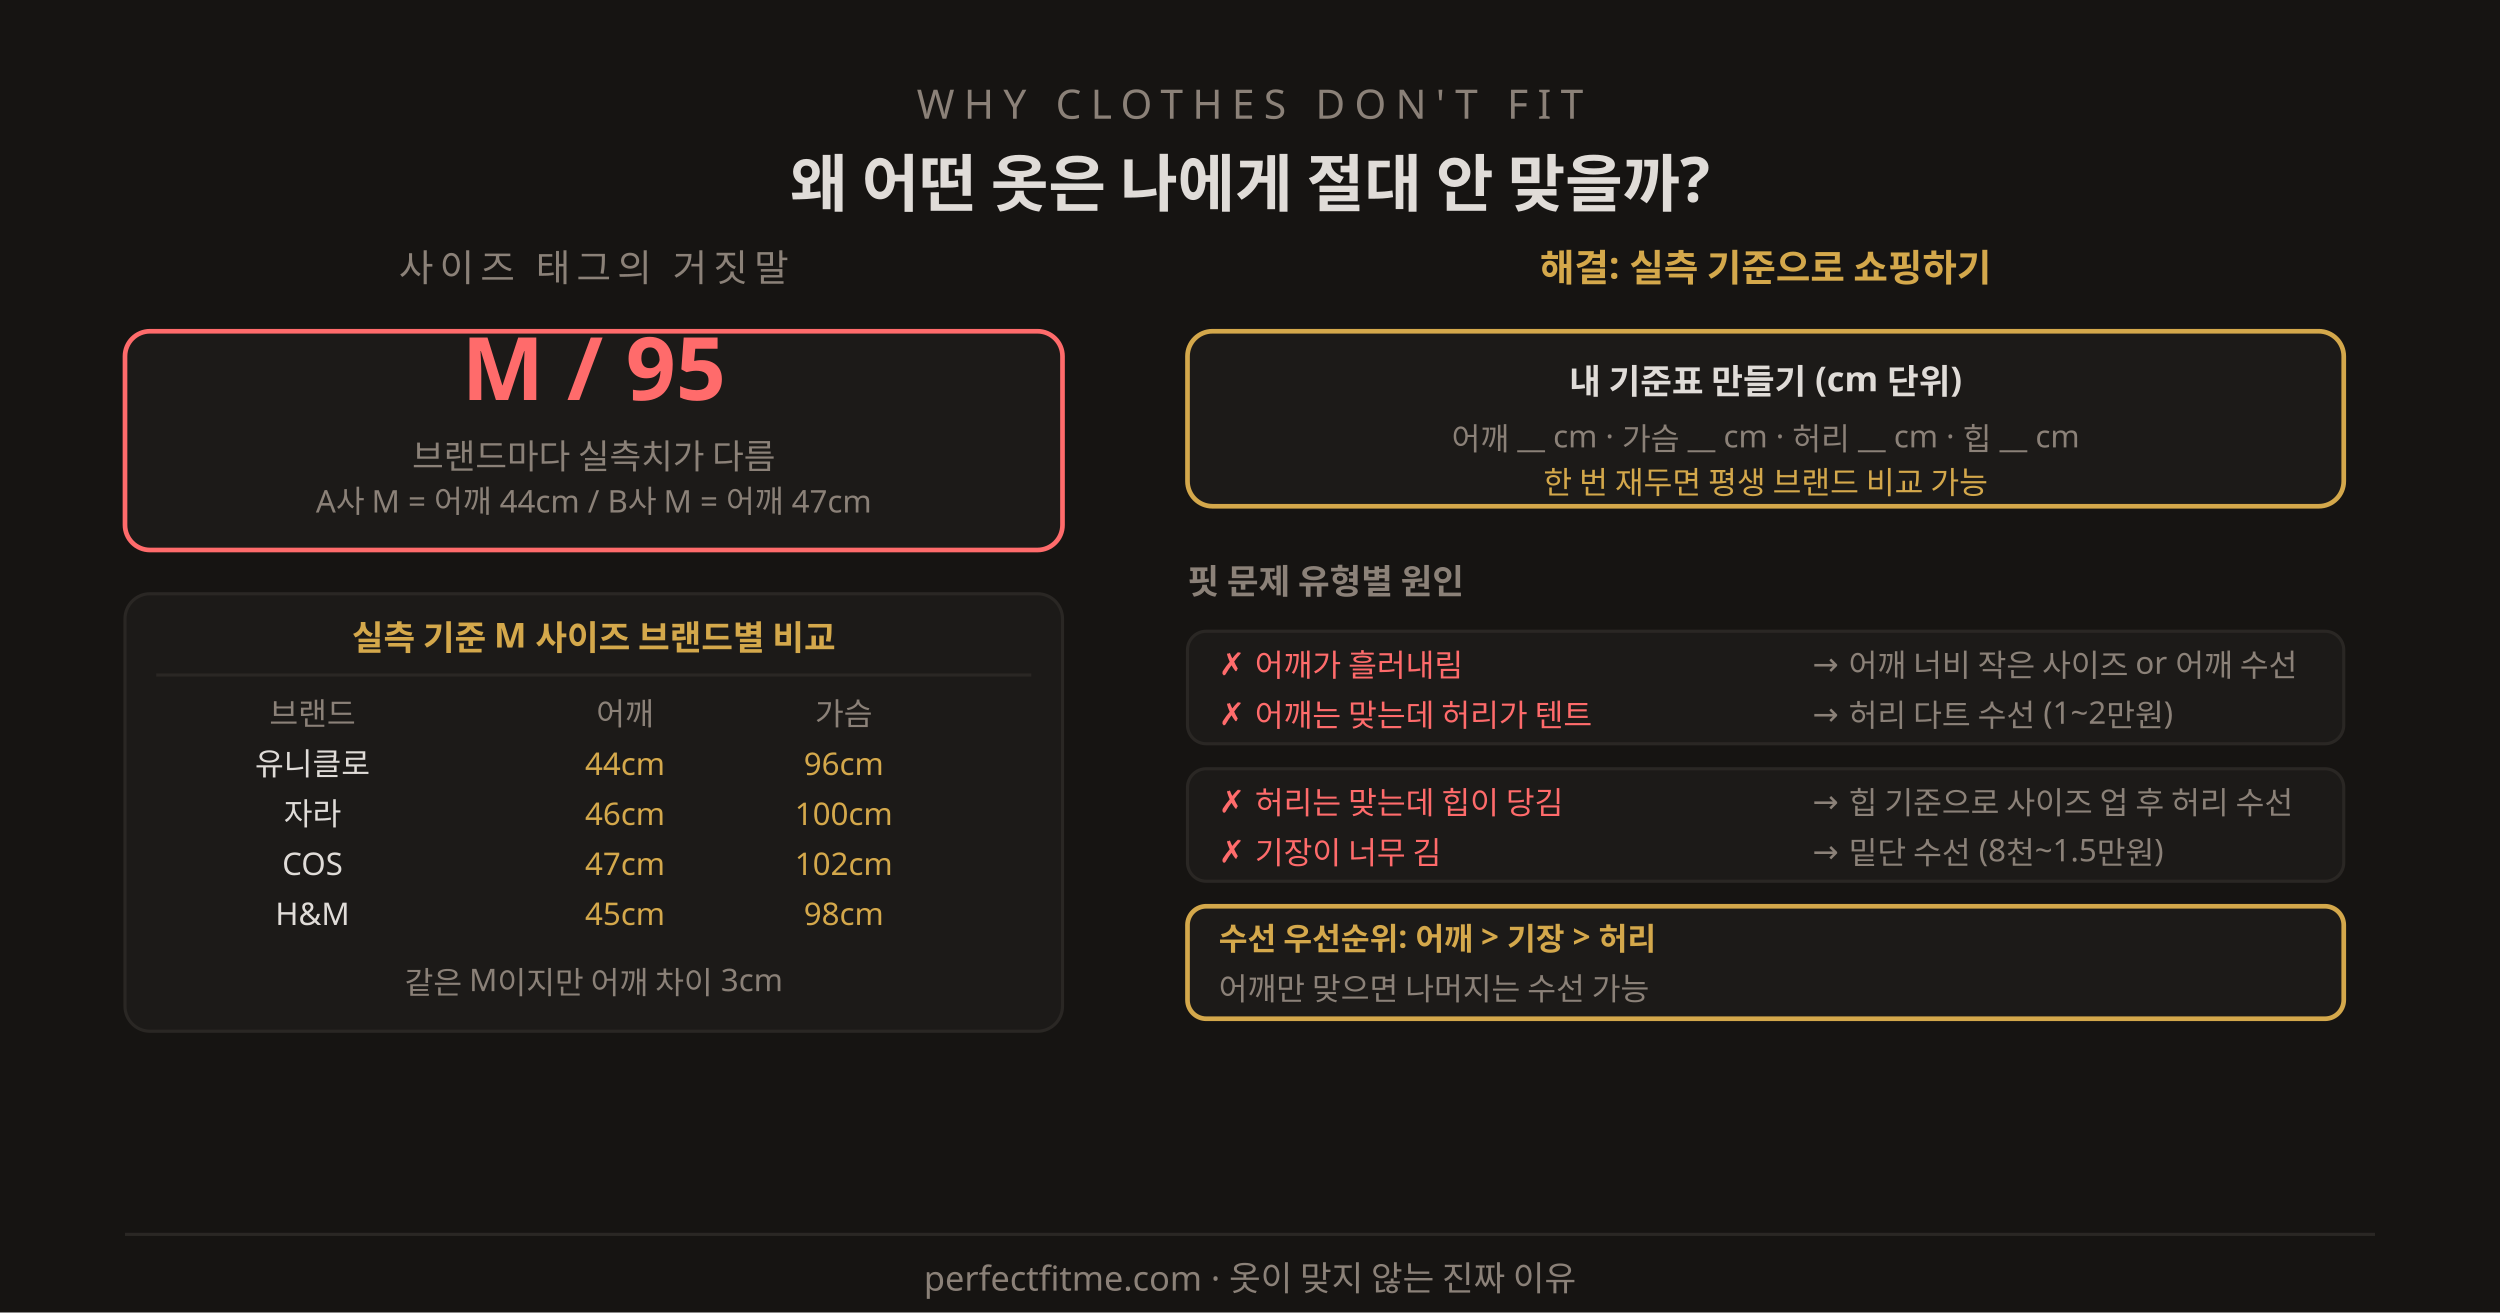
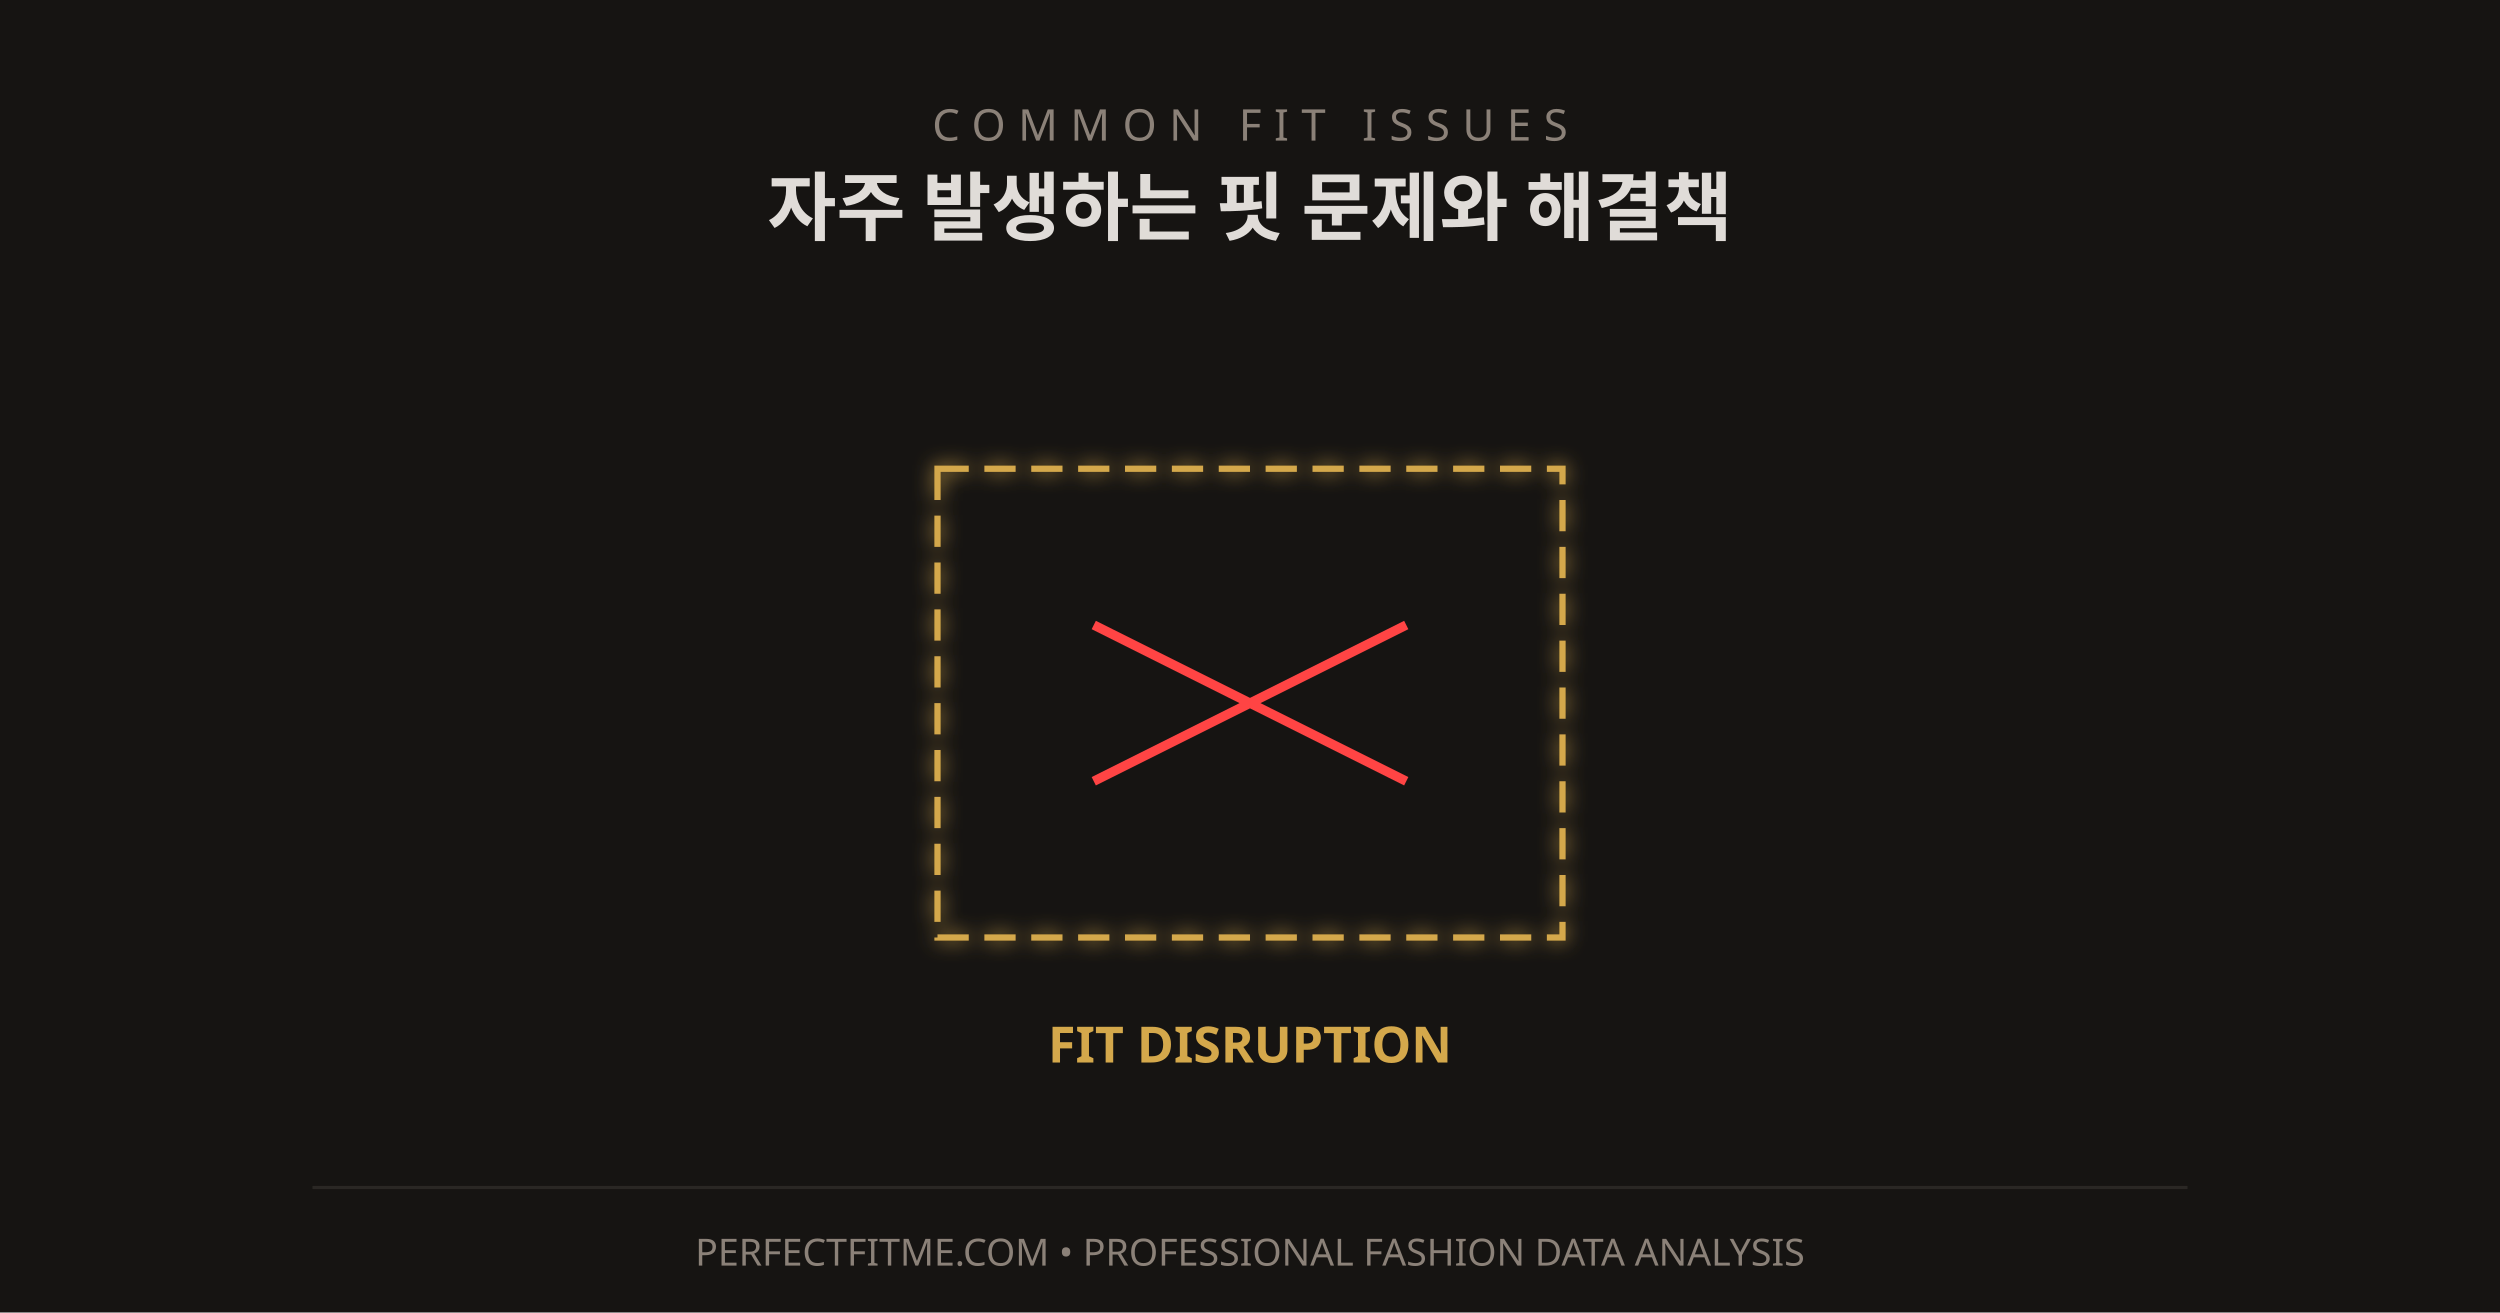
<svg xmlns="http://www.w3.org/2000/svg" viewBox="0 0 800 420" width="800" height="420">
+   <defs>
+     <filter id="glow" x="-20%" y="-20%" width="140%" height="140%">
+       <feGaussianBlur stdDeviation="3" result="blur" />
+       <feComposite in="SourceGraphic" in2="blur" operator="over" />
+     </filter>
+     <linearGradient id="accentGradient" x1="0%" y1="0%" x2="100%" y2="100%">
+       <stop offset="0%" style="stop-color:#d4a84b;stop-opacity:1" />
+       <stop offset="100%" style="stop-color:#b08d3d;stop-opacity:1" />
+     </linearGradient>
+     <style>
+       .title { font-family: 'DM Sans', sans-serif; font-size: 24px; font-weight: 700; fill: #e0dcd8; }
+       .subtitle { font-family: 'DM Sans', sans-serif; font-size: 14px; fill: #8b8178; letter-spacing: 4px; }
+       .label { font-family: 'DM Sans', sans-serif; font-size: 12px; fill: #8b8178; }
+       .accent-text { font-family: 'DM Sans', sans-serif; font-size: 16px; font-weight: 700; fill: #d4a84b; }
+       .line { stroke: #2a2724; stroke-width: 1; }
+       .accent-line { stroke: #d4a84b; stroke-width: 2; fill: none; filter: url(#glow); }
+       .dashed { stroke-dasharray: 4, 3; }
+     </style>
+   </defs>
  <rect width="800" height="420" fill="#161412" />
-   <text x="400" y="38" text-anchor="middle" font-family="'DM Sans',sans-serif" font-size="13" fill="#8b8178" letter-spacing="3">WHY CLOTHES DON'T FIT</text>
-   <text x="400" y="66" text-anchor="middle" font-family="'DM Sans',sans-serif" font-size="20" font-weight="700" fill="#e0dcd8">왜 어떤 옷은 나에게 절대 안 맞을까?</text>
-   <g transform="translate(40,90)">
-     <text x="150" y="0" text-anchor="middle" font-family="'DM Sans',sans-serif" font-size="12" fill="#8b8178" letter-spacing="2">사이즈 태그의 거짓말</text>
-     <rect x="0" y="16" width="300" height="70" rx="8" fill="#1c1a18" stroke="#ff6b6b" stroke-width="1.5" />
-     <text x="150" y="38" text-anchor="middle" font-family="'DM Sans',sans-serif" font-size="28" fill="#ff6b6b" font-weight="700">M / 95</text>
-     <text x="150" y="60" text-anchor="middle" font-family="'DM Sans',sans-serif" font-size="11" fill="#8b8178">브랜드마다 실측치가 다름</text>
-     <text x="150" y="74" text-anchor="middle" font-family="'DM Sans',sans-serif" font-size="10" fill="#8b8178">A사 M = 어깨 44cm / B사 M = 어깨 47cm</text>
-     <rect x="0" y="100" width="300" height="140" rx="8" fill="#1c1a18" stroke="#2a2724" />
-     <text x="150" y="118" text-anchor="middle" font-family="'DM Sans',sans-serif" font-size="11" fill="#d4a84b" font-weight="700">실측 기준 M 사이즈 브랜드별 비교</text>
-     <line x1="10" y1="126" x2="290" y2="126" stroke="#2a2724" />
-     <text x="60" y="142" text-anchor="middle" font-family="'DM Sans',sans-serif" font-size="10" fill="#8b8178">브랜드</text>
-     <text x="160" y="142" text-anchor="middle" font-family="'DM Sans',sans-serif" font-size="10" fill="#8b8178">어깨</text>
-     <text x="230" y="142" text-anchor="middle" font-family="'DM Sans',sans-serif" font-size="10" fill="#8b8178">가슴</text>
-     <text x="60" y="158" text-anchor="middle" font-family="'DM Sans',sans-serif" font-size="10" fill="#e0dcd8">유니클로</text>
-     <text x="160" y="158" text-anchor="middle" font-family="'DM Sans',sans-serif" font-size="10" fill="#d4a84b">44cm</text>
-     <text x="230" y="158" text-anchor="middle" font-family="'DM Sans',sans-serif" font-size="10" fill="#d4a84b">96cm</text>
-     <text x="60" y="174" text-anchor="middle" font-family="'DM Sans',sans-serif" font-size="10" fill="#e0dcd8">자라</text>
-     <text x="160" y="174" text-anchor="middle" font-family="'DM Sans',sans-serif" font-size="10" fill="#d4a84b">46cm</text>
-     <text x="230" y="174" text-anchor="middle" font-family="'DM Sans',sans-serif" font-size="10" fill="#d4a84b">100cm</text>
-     <text x="60" y="190" text-anchor="middle" font-family="'DM Sans',sans-serif" font-size="10" fill="#e0dcd8">COS</text>
-     <text x="160" y="190" text-anchor="middle" font-family="'DM Sans',sans-serif" font-size="10" fill="#d4a84b">47cm</text>
-     <text x="230" y="190" text-anchor="middle" font-family="'DM Sans',sans-serif" font-size="10" fill="#d4a84b">102cm</text>
-     <text x="60" y="206" text-anchor="middle" font-family="'DM Sans',sans-serif" font-size="10" fill="#e0dcd8">H&amp;M</text>
-     <text x="160" y="206" text-anchor="middle" font-family="'DM Sans',sans-serif" font-size="10" fill="#d4a84b">45cm</text>
-     <text x="230" y="206" text-anchor="middle" font-family="'DM Sans',sans-serif" font-size="10" fill="#d4a84b">98cm</text>
-     <text x="150" y="228" text-anchor="middle" font-family="'DM Sans',sans-serif" font-size="10" fill="#8b8178">같은 M이지만 어깨 차이 3cm</text>
+   <text x="400" y="45" text-anchor="middle" class="subtitle">COMMON FIT ISSUES</text>
+   <text x="400" y="75" text-anchor="middle" class="title">자주 발생하는 핏 문제와 해결책</text>
+   <g transform="translate(300,150)">
+     <rect x="0" y="0" width="200" height="150" class="accent-line" style="stroke-dasharray: 10,5;" />
+     <path d="M50,50 L150,100 M50,100 L150,50" stroke="#ff4444" stroke-width="3" />
+     <text x="100" y="190" text-anchor="middle" class="accent-text">FIT DISRUPTION</text>
  </g>
-   <g transform="translate(380,90)">
-     <text x="185" y="0" text-anchor="middle" font-family="'DM Sans',sans-serif" font-size="12" fill="#d4a84b" font-weight="700">해결: 실측 기준으로 쇼핑하기</text>
-     <rect x="0" y="16" width="370" height="56" rx="8" fill="#1c1a18" stroke="#d4a84b" stroke-width="1.5" />
-     <text x="185" y="36" text-anchor="middle" font-family="'DM Sans',sans-serif" font-size="11" fill="#e0dcd8" font-weight="700">내 기준표 만들기 (cm 단위)</text>
-     <text x="185" y="54" text-anchor="middle" font-family="'DM Sans',sans-serif" font-size="10" fill="#8b8178">어깨 __ cm · 가슴 __ cm · 허리 __ cm · 힙 __ cm</text>
-     <text x="185" y="68" text-anchor="middle" font-family="'DM Sans',sans-serif" font-size="10" fill="#d4a84b">한 번 재두면 평생 브랜드 비교 가능</text>
-     <text x="0" y="100" font-family="'DM Sans',sans-serif" font-size="11" fill="#8b8178" font-weight="700">핏 문제 유형별 원인</text>
-     <rect x="0" y="112" width="370" height="36" rx="6" fill="#1c1a18" stroke="#2a2724" />
-     <text x="10" y="126" font-family="'DM Sans',sans-serif" font-size="10" fill="#ff6b6b">✗ 어깨가 흘러내림</text>
-     <text x="200" y="126" font-family="'DM Sans',sans-serif" font-size="10" fill="#8b8178">→ 어깨 너비 작은 사이즈 or 어깨 수선</text>
-     <text x="10" y="142" font-family="'DM Sans',sans-serif" font-size="10" fill="#ff6b6b">✗ 어깨는 맞는데 허리가 텐트</text>
-     <text x="200" y="142" font-family="'DM Sans',sans-serif" font-size="10" fill="#8b8178">→ 허리 다트 수선 (1~2만원)</text>
-     <rect x="0" y="156" width="370" height="36" rx="6" fill="#1c1a18" stroke="#2a2724" />
-     <text x="10" y="170" font-family="'DM Sans',sans-serif" font-size="10" fill="#ff6b6b">✗ 허리는 맞는데 힙이 당김</text>
-     <text x="200" y="170" font-family="'DM Sans',sans-serif" font-size="10" fill="#8b8178">→ 힙 기준으로 사이즈 업 후 허리 수선</text>
-     <text x="10" y="186" font-family="'DM Sans',sans-serif" font-size="10" fill="#ff6b6b">✗ 기장이 너무 김</text>
-     <text x="200" y="186" font-family="'DM Sans',sans-serif" font-size="10" fill="#8b8178">→ 밑단 수선 (8천~1.5만원)</text>
-     <rect x="0" y="200" width="370" height="36" rx="6" fill="#1c1a18" stroke="#d4a84b" stroke-width="1.5" />
-     <text x="10" y="214" font-family="'DM Sans',sans-serif" font-size="10" fill="#d4a84b" font-weight="700">수선 우선순위: 어깨 &gt; 기장 &gt; 허리</text>
-     <text x="10" y="230" font-family="'DM Sans',sans-serif" font-size="10" fill="#8b8178">어깨만 맞으면 나머지는 수선 가능</text>
-   </g>
-   <line x1="40" y1="395" x2="760" y2="395" stroke="#2a2724" stroke-width="1" />
-   <text x="400" y="413" text-anchor="middle" font-family="'DM Sans',sans-serif" font-size="11" fill="#8b8178">perfectfitme.com · 옷이 맞지 않는 진짜 이유</text>
+   <line x1="100" y1="380" x2="700" y2="380" class="line" />
+   <text x="400" y="405" text-anchor="middle" class="label">PERFECTFITME.COM • PROFESSIONAL FASHION DATA ANALYSIS</text>
</svg>
